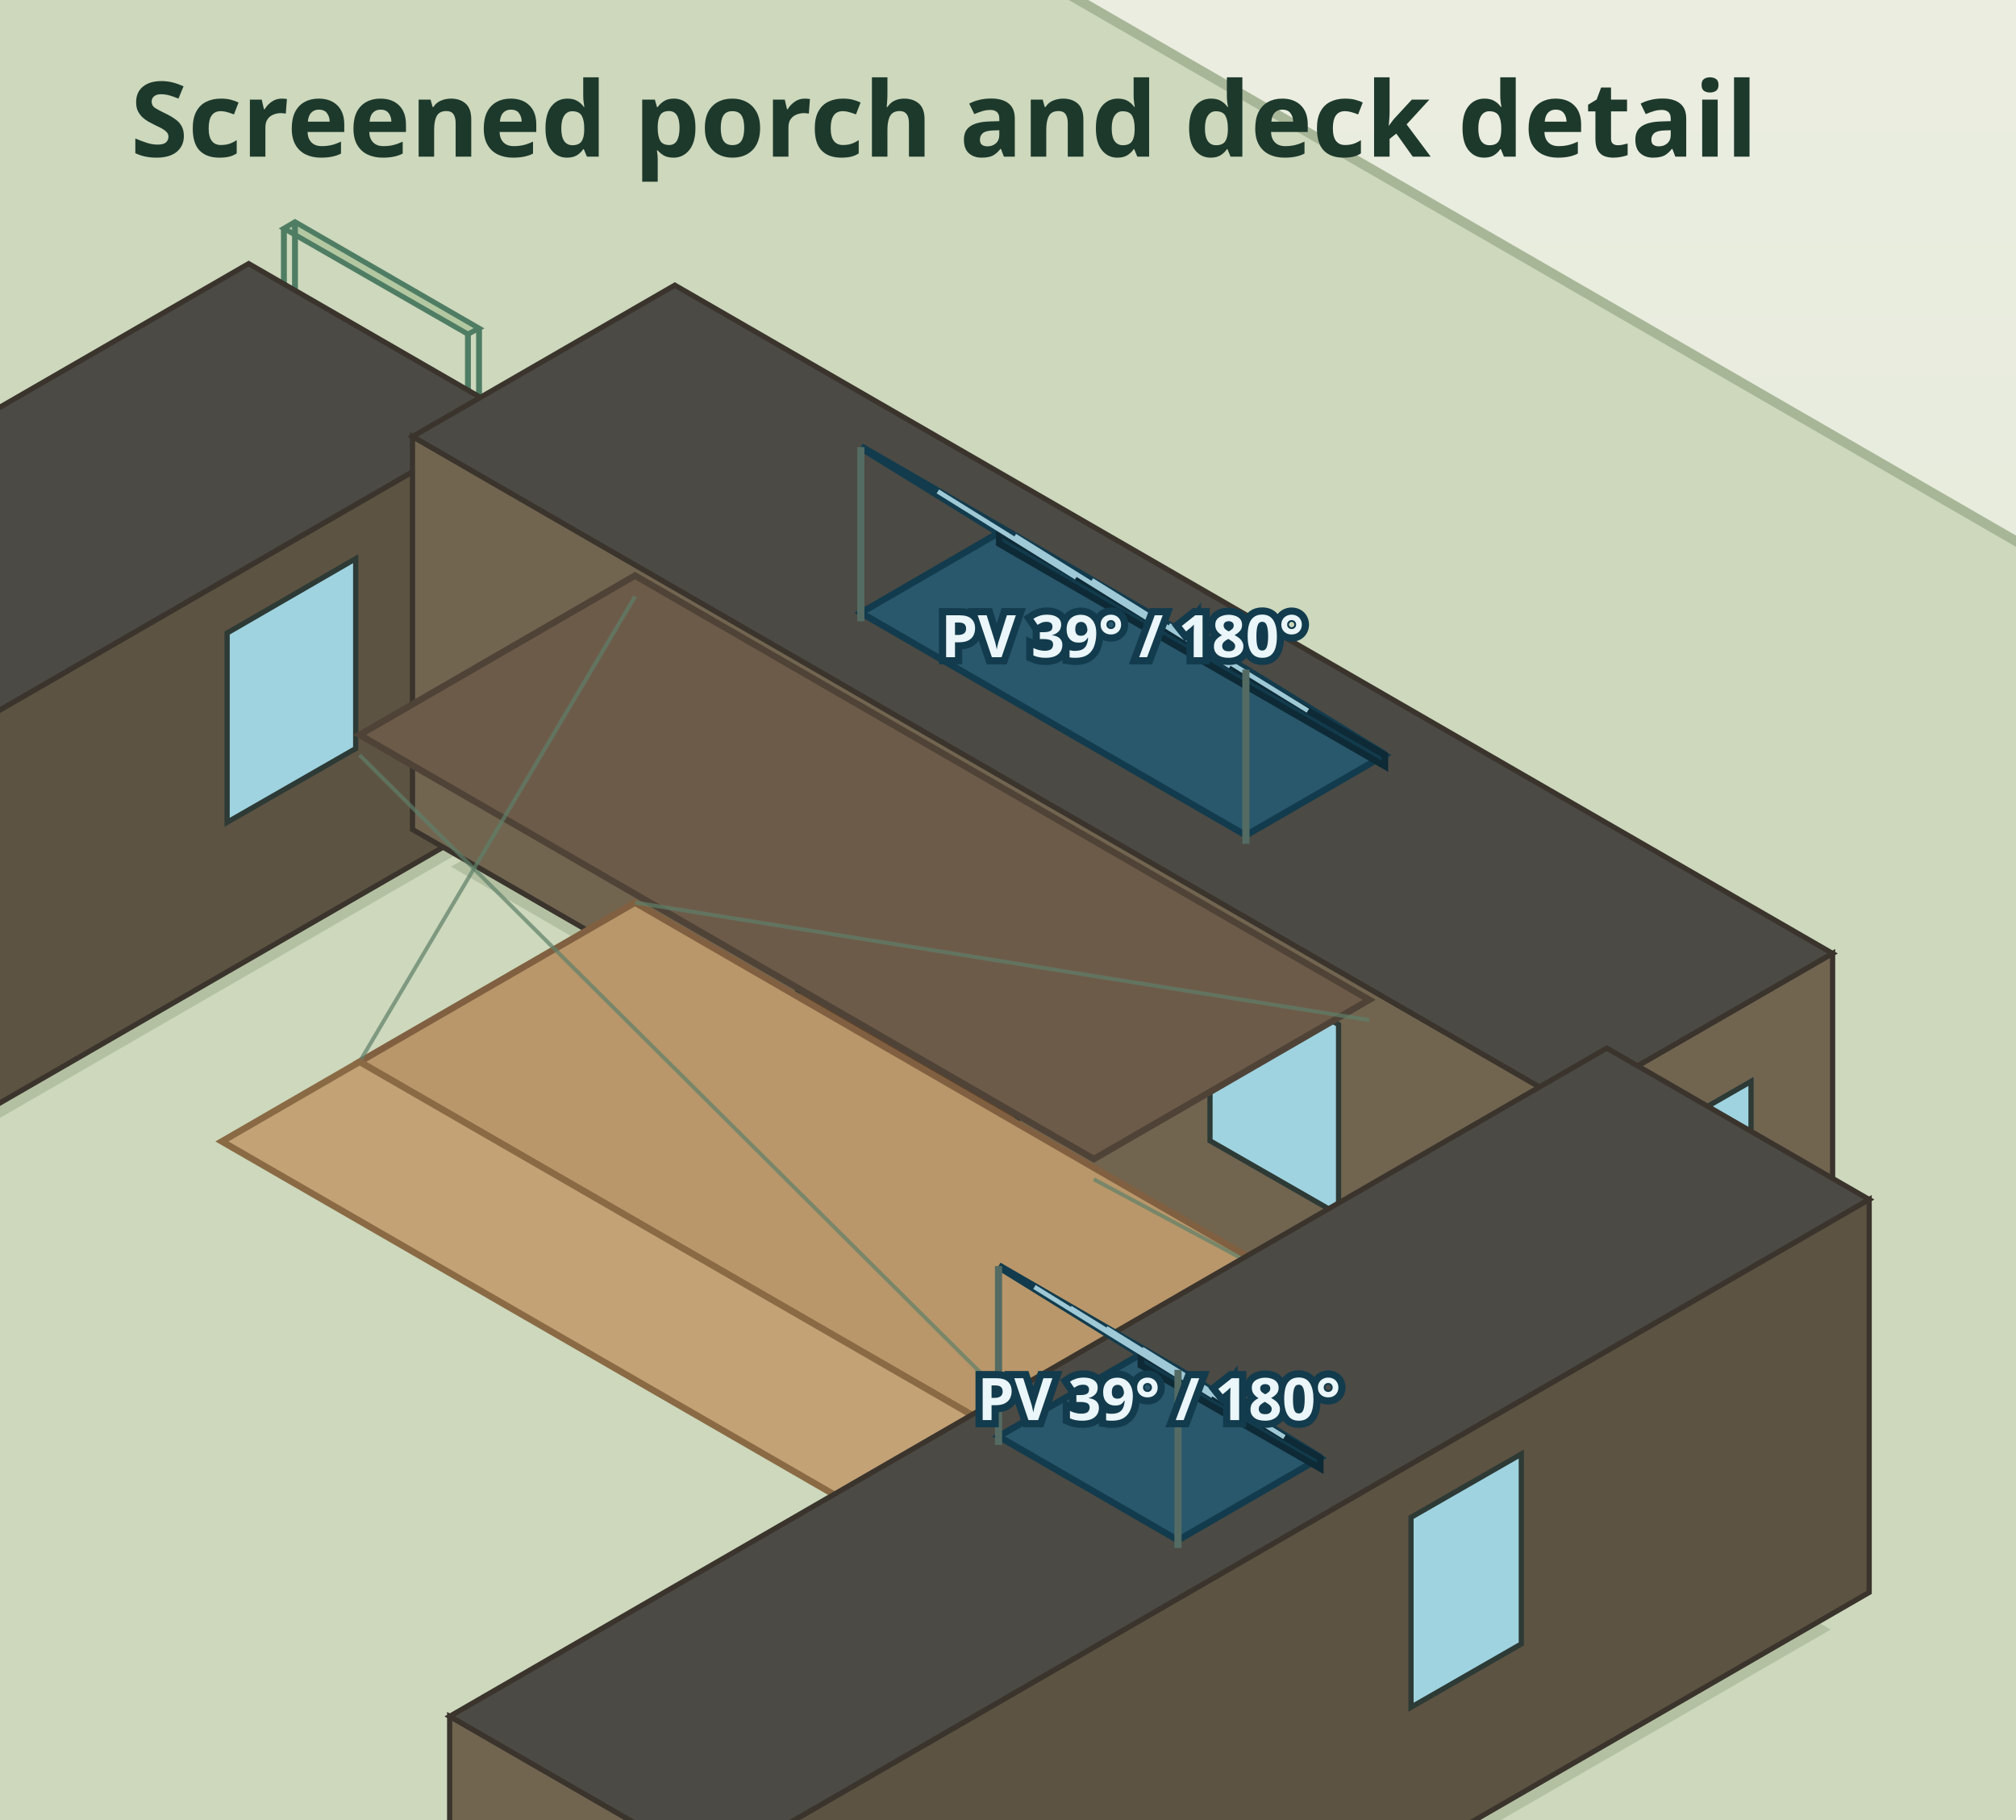
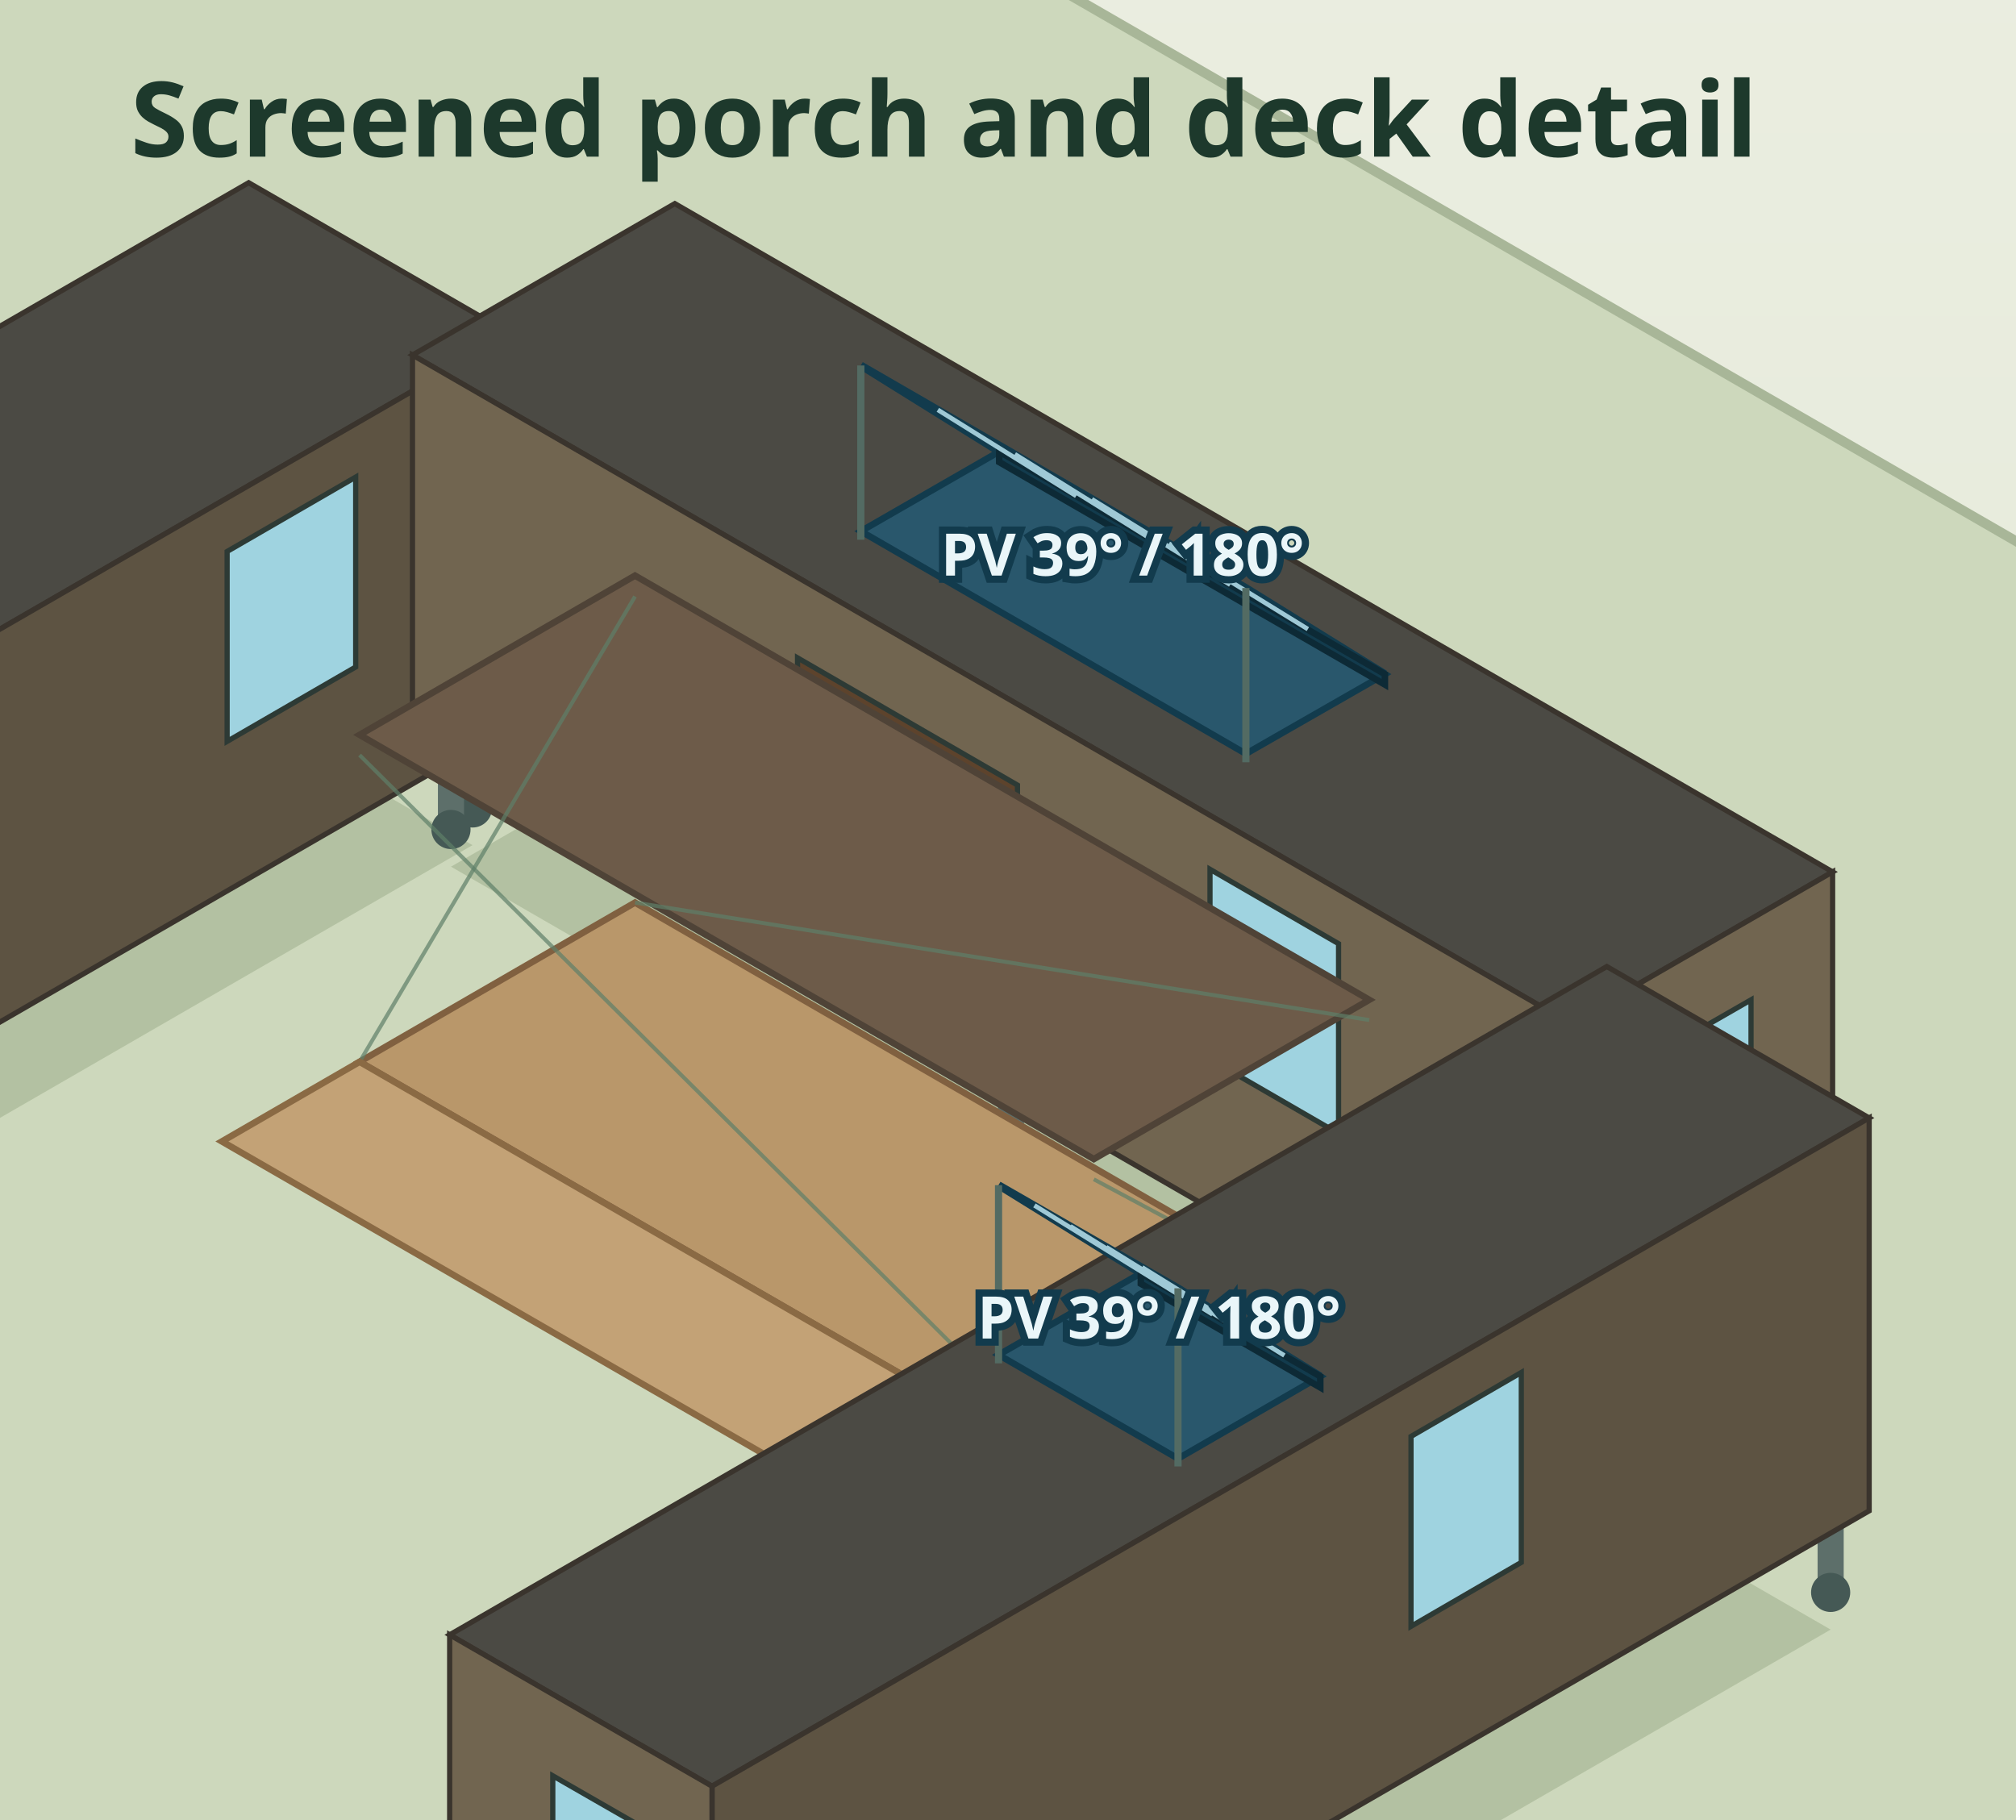
<svg xmlns="http://www.w3.org/2000/svg" viewBox="431.5 159.1 308.9 278.8" role="img" aria-labelledby="concept-family-lodge-porch-t concept-family-lodge-porch-d">
  <defs>
    <linearGradient id="concept-family-lodge-porch-sky" x1="0" y1="0" x2="0" y2="1">
      <stop offset="0" stop-color="#eef0e4" />
      <stop offset="1" stop-color="#dce4d0" />
    </linearGradient>
  </defs>
  <rect width="1040" height="700" fill="url(#concept-family-lodge-porch-sky)" />
  <path d="M499.4 102.9L995 389L540.6 651.4L45 365.3Z" fill="#cdd8bc" stroke="#a8b698" stroke-width="1.5" />
  <path d="M504.9 269.6 503.2 270.6 475 254.4 476.7 253.4Z" fill="#9ab886" fill-opacity="0.3" stroke="#4f7d64" stroke-width="0.8" />
  <path d="M504.9 209.4 503.2 210.3 475 194.1 476.7 193.1Z" fill="#6f9d5b" fill-opacity="0.28" stroke="#4f7d64" stroke-width="0.8" />
  <path d="M504.9 269.6L504.9 209.4" stroke="#4f7d64" stroke-width="0.9" />
  <path d="M503.2 270.6L503.2 210.3" stroke="#4f7d64" stroke-width="0.9" />
  <path d="M475 254.4L475 194.1" stroke="#4f7d64" stroke-width="0.9" />
  <path d="M476.7 253.4L476.7 193.1" stroke="#4f7d64" stroke-width="0.9" />
  <path d="M503.9 288.6 332.4 387.6 298.1 367.8 469.6 268.8Z" fill="#9eae8d" fill-opacity="0.55" />
-   <path d="M509.8 222.7 332.4 325.1 292.2 301.9 469.6 199.5Z" fill="#4b4a44" stroke="#3a342d" stroke-width="0.8" />
-   <path d="M509.8 282.9 332.4 385.3 332.4 325.1 509.8 222.7Z" fill="#5d5342" stroke="#3a342d" stroke-width="0.8" />
-   <path d="M332.4 385.3 292.2 362.1 292.2 301.9 332.4 325.1Z" fill="#716550" stroke="#3a342d" stroke-width="0.8" />
-   <path d="M486 273.8 466.3 285.1 466.3 256.1 486 244.7Z" fill="#9fd3e0" stroke="#2d3a35" stroke-width="0.8" />
-   <path d="M426.2 327 413.6 334.3 413.6 290.7 426.2 283.3Z" fill="#5d432c" stroke="#2d3a35" stroke-width="0.8" />
-   <path d="M425.6 262.3 398.2 246.5 376.4 259.1 403.8 274.9Z" fill="#245a73" fill-opacity="0.85" stroke="#123b4d" stroke-width="1" />
-   <path d="M425.6 262.3 398.2 246.5 376.4 233 403.8 248.8Z" fill="#2f6d88" fill-opacity="0.9" stroke="#123b4d" stroke-width="1.2" />
-   <path d="M425.6 262.3 398.2 246.5 398.2 248.1 425.6 264Z" fill="#123b4d" stroke="#0d2a36" stroke-width="1" />
-   <line x1="420.1" y1="259.1" x2="398.3" y2="245.6" stroke="#9fc9d6" stroke-width="0.7" />
-   <line x1="414.6" y1="256" x2="392.8" y2="242.5" stroke="#9fc9d6" stroke-width="0.7" />
-   <line x1="409.2" y1="252.8" x2="387.4" y2="239.3" stroke="#9fc9d6" stroke-width="0.7" />
-   <line x1="403.7" y1="249.6" x2="381.9" y2="236.1" stroke="#9fc9d6" stroke-width="0.7" />
-   <line x1="376.4" y1="260.3" x2="376.4" y2="233" stroke="#536b63" stroke-width="1.1" />
-   <line x1="403.8" y1="276.1" x2="403.8" y2="248.8" stroke="#536b63" stroke-width="1.1" />
-   <text x="401" y="256.5" text-anchor="middle" font-family="system-ui, sans-serif" font-size="9" font-weight="800" fill="#eaf6f9" stroke="#123b4d" stroke-width="2.2" paint-order="stroke">PV 39° / 180°</text>
+   <line x1="503.9" y1="282.9" x2="503.9" y2="270.5" stroke="#5d6f6a" stroke-width="4" />
+   <circle cx="503.9" cy="282.9" r="3" fill="#455955" />
+   <line x1="332.4" y1="381.9" x2="332.4" y2="369.5" stroke="#5d6f6a" stroke-width="4" />
+   <circle cx="332.4" cy="381.9" r="3" fill="#455955" />
+   <line x1="298.1" y1="362.1" x2="298.1" y2="349.7" stroke="#5d6f6a" stroke-width="4" />
+   <circle cx="298.1" cy="362.1" r="3" fill="#455955" />
+   <line x1="469.6" y1="263.1" x2="469.6" y2="250.7" stroke="#5d6f6a" stroke-width="4" />
+   <circle cx="469.6" cy="263.1" r="3" fill="#455955" />
+   <line x1="418.1" y1="332.4" x2="418.1" y2="320" stroke="#5d6f6a" stroke-width="4" />
+   <circle cx="418.1" cy="332.4" r="3" fill="#455955" />
+   <line x1="383.9" y1="312.6" x2="383.9" y2="300.2" stroke="#5d6f6a" stroke-width="4" />
+   <circle cx="383.9" cy="312.6" r="3" fill="#455955" />
+   <path d="M509.8 210.3 332.4 312.7 292.2 289.5 469.6 187.1Z" fill="#4b4a44" stroke="#3a342d" stroke-width="0.8" />
+   <path d="M509.8 270.5 332.4 372.9 332.4 312.7 509.8 210.3Z" fill="#5d5342" stroke="#3a342d" stroke-width="0.8" />
+   <path d="M332.4 372.9 292.2 349.7 292.2 289.5 332.4 312.7Z" fill="#716550" stroke="#3a342d" stroke-width="0.8" />
+   <path d="M486 261.3 466.3 272.7 466.3 243.6 486 232.2Z" fill="#9fd3e0" stroke="#2d3a35" stroke-width="0.8" />
+   <path d="M426.2 314.5 413.6 321.8 413.6 278.2 426.2 270.9Z" fill="#5d432c" stroke="#2d3a35" stroke-width="0.8" />
+   <path d="M425.6 249.8 398.2 234 376.4 246.6 403.8 262.4Z" fill="#245a73" fill-opacity="0.85" stroke="#123b4d" stroke-width="1" />
+   <path d="M425.6 249.8 398.2 234 376.4 220.5 403.8 236.3Z" fill="#2f6d88" fill-opacity="0.9" stroke="#123b4d" stroke-width="1.2" />
+   <path d="M425.6 249.8 398.2 234 398.2 235.7 425.6 251.5Z" fill="#123b4d" stroke="#0d2a36" stroke-width="1" />
+   <line x1="420.1" y1="246.7" x2="398.3" y2="233.2" stroke="#9fc9d6" stroke-width="0.7" />
+   <line x1="414.6" y1="243.5" x2="392.8" y2="230" stroke="#9fc9d6" stroke-width="0.7" />
+   <line x1="409.2" y1="240.3" x2="387.4" y2="226.8" stroke="#9fc9d6" stroke-width="0.7" />
+   <line x1="403.7" y1="237.2" x2="381.9" y2="223.7" stroke="#9fc9d6" stroke-width="0.7" />
+   <line x1="376.4" y1="247.8" x2="376.4" y2="220.5" stroke="#536b63" stroke-width="1.1" />
+   <line x1="403.8" y1="263.7" x2="403.8" y2="236.3" stroke="#536b63" stroke-width="1.1" />
+   <text x="401" y="244.1" text-anchor="middle" font-family="system-ui, sans-serif" font-size="9" font-weight="800" fill="#eaf6f9" stroke="#123b4d" stroke-width="2.2" paint-order="stroke">PV 39° / 180°</text>
  <path d="M534.9 272.1 706.4 371.1 672.1 390.9 500.6 291.9Z" fill="#9eae8d" fill-opacity="0.55" />
-   <path d="M534.9 202.8 712.3 305.2 672.1 328.4 494.7 226Z" fill="#4b4a44" stroke="#3a342d" stroke-width="0.8" />
-   <path d="M494.7 286.2 672.1 388.6 672.1 328.4 494.7 226Z" fill="#716550" stroke="#3a342d" stroke-width="0.8" />
-   <path d="M712.3 365.4 672.1 388.6 672.1 328.4 712.3 305.2Z" fill="#716550" stroke="#3a342d" stroke-width="0.8" />
-   <path d="M553.7 316 587.4 335.5 587.4 291.9 553.7 272.4Z" fill="#5d432c" stroke="#2d3a35" stroke-width="0.8" />
-   <path d="M616.9 333.9 636.6 345.2 636.6 316.1 616.9 304.8Z" fill="#9fd3e0" stroke="#2d3a35" stroke-width="0.8" />
-   <path d="M699.8 349.7 685.7 357.8 685.7 332.9 699.8 324.8Z" fill="#9fd3e0" stroke="#2d3a35" stroke-width="0.8" />
-   <path d="M643.7 274.8 584.6 240.7 563.4 253 622.4 287.1Z" fill="#245a73" fill-opacity="0.85" stroke="#123b4d" stroke-width="1" />
-   <path d="M643.7 274.8 584.6 240.7 563.4 227.6 622.4 261.7Z" fill="#2f6d88" fill-opacity="0.9" stroke="#123b4d" stroke-width="1.2" />
-   <path d="M643.7 274.8 584.6 240.7 584.6 242.4 643.7 276.5Z" fill="#123b4d" stroke="#0d2a36" stroke-width="1" />
-   <line x1="631.9" y1="268" x2="610.6" y2="254.9" stroke="#9fc9d6" stroke-width="0.7" />
-   <line x1="620" y1="261.2" x2="598.8" y2="248" stroke="#9fc9d6" stroke-width="0.7" />
-   <line x1="608.2" y1="254.4" x2="587" y2="241.2" stroke="#9fc9d6" stroke-width="0.7" />
-   <line x1="596.4" y1="247.6" x2="575.2" y2="234.4" stroke="#9fc9d6" stroke-width="0.7" />
-   <line x1="563.4" y1="254.3" x2="563.4" y2="227.6" stroke="#536b63" stroke-width="1.1" />
-   <line x1="622.4" y1="288.4" x2="622.4" y2="261.7" stroke="#536b63" stroke-width="1.1" />
-   <text x="603.5" y="259.8" text-anchor="middle" font-family="system-ui, sans-serif" font-size="9" font-weight="800" fill="#eaf6f9" stroke="#123b4d" stroke-width="2.2" paint-order="stroke">PV 39° / 180°</text>
+   <line x1="534.9" y1="266.4" x2="534.9" y2="253.9" stroke="#5d6f6a" stroke-width="4" />
+   <circle cx="534.9" cy="266.4" r="3" fill="#455955" />
+   <line x1="706.4" y1="365.4" x2="706.4" y2="352.9" stroke="#5d6f6a" stroke-width="4" />
+   <circle cx="706.4" cy="365.4" r="3" fill="#455955" />
+   <line x1="672.1" y1="385.2" x2="672.1" y2="372.7" stroke="#5d6f6a" stroke-width="4" />
+   <circle cx="672.1" cy="385.2" r="3" fill="#455955" />
+   <line x1="500.6" y1="286.2" x2="500.6" y2="273.7" stroke="#5d6f6a" stroke-width="4" />
+   <circle cx="500.6" cy="286.2" r="3" fill="#455955" />
+   <line x1="620.7" y1="315.9" x2="620.7" y2="303.4" stroke="#5d6f6a" stroke-width="4" />
+   <circle cx="620.7" cy="315.9" r="3" fill="#455955" />
+   <line x1="586.4" y1="335.7" x2="586.4" y2="323.2" stroke="#5d6f6a" stroke-width="4" />
+   <circle cx="586.4" cy="335.7" r="3" fill="#455955" />
+   <path d="M534.9 190.3 712.3 292.7 672.1 315.9 494.7 213.5Z" fill="#4b4a44" stroke="#3a342d" stroke-width="0.8" />
+   <path d="M494.7 273.7 672.1 376.1 672.1 315.9 494.7 213.5Z" fill="#716550" stroke="#3a342d" stroke-width="0.8" />
+   <path d="M712.3 352.9 672.1 376.1 672.1 315.9 712.3 292.7Z" fill="#716550" stroke="#3a342d" stroke-width="0.8" />
+   <path d="M553.7 303.6 587.4 323.1 587.4 279.4 553.7 259.9Z" fill="#5d432c" stroke="#2d3a35" stroke-width="0.8" />
+   <path d="M616.9 321.4 636.6 332.8 636.6 303.7 616.9 292.3Z" fill="#9fd3e0" stroke="#2d3a35" stroke-width="0.8" />
+   <path d="M699.8 337.3 685.7 345.4 685.7 320.4 699.8 312.3Z" fill="#9fd3e0" stroke="#2d3a35" stroke-width="0.8" />
+   <path d="M643.7 262.4 584.6 228.3 563.4 240.5 622.4 274.6Z" fill="#245a73" fill-opacity="0.85" stroke="#123b4d" stroke-width="1" />
+   <path d="M643.7 262.4 584.6 228.3 563.4 215.1 622.4 249.2Z" fill="#2f6d88" fill-opacity="0.9" stroke="#123b4d" stroke-width="1.2" />
+   <path d="M643.7 262.4 584.6 228.3 584.6 229.9 643.7 264Z" fill="#123b4d" stroke="#0d2a36" stroke-width="1" />
+   <line x1="631.9" y1="255.5" x2="610.6" y2="242.4" stroke="#9fc9d6" stroke-width="0.7" />
+   <line x1="620" y1="248.7" x2="598.8" y2="235.6" stroke="#9fc9d6" stroke-width="0.7" />
+   <line x1="608.2" y1="241.9" x2="587" y2="228.7" stroke="#9fc9d6" stroke-width="0.7" />
+   <line x1="596.4" y1="235.1" x2="575.2" y2="221.9" stroke="#9fc9d6" stroke-width="0.7" />
+   <line x1="563.4" y1="241.8" x2="563.4" y2="215.1" stroke="#536b63" stroke-width="1.1" />
+   <line x1="622.4" y1="275.9" x2="622.4" y2="249.2" stroke="#536b63" stroke-width="1.1" />
+   <text x="603.5" y="247.3" text-anchor="middle" font-family="system-ui, sans-serif" font-size="9" font-weight="800" fill="#eaf6f9" stroke="#123b4d" stroke-width="2.2" paint-order="stroke">PV 39° / 180°</text>
  <path d="M528.8 297.4 641.3 362.4 599.1 386.7 486.6 321.8Z" fill="#b9976a" stroke="#806040" stroke-width="1" />
  <path d="M528.8 247.3 641.3 312.3 599.1 336.7 486.6 271.7Z" fill="#6d5b49" stroke="#4f4337" stroke-width="1" />
  <path d="M528.8 297.4L641.3 315.4" stroke="#5e8069" stroke-width="0.6" stroke-opacity="0.7" />
  <path d="M641.3 362.4L599.1 339.8" stroke="#5e8069" stroke-width="0.6" stroke-opacity="0.7" />
  <path d="M599.1 386.7L486.6 274.8" stroke="#5e8069" stroke-width="0.6" stroke-opacity="0.7" />
  <path d="M486.6 321.8L528.8 250.5" stroke="#5e8069" stroke-width="0.6" stroke-opacity="0.7" />
  <path d="M486.6 321.8 599.1 386.7 578 398.9 465.5 334Z" fill="#c3a276" stroke="#8a6a44" stroke-width="1" />
  <path d="M712 408.8 540.6 507.8 506.3 488 677.7 389Z" fill="#9eae8d" fill-opacity="0.55" />
-   <path d="M717.9 342.9 540.6 445.3 500.4 422.1 677.7 319.7Z" fill="#4b4a44" stroke="#3a342d" stroke-width="0.8" />
-   <path d="M717.9 403.1 540.6 505.5 540.6 445.3 717.9 342.9Z" fill="#5d5342" stroke="#3a342d" stroke-width="0.8" />
-   <path d="M540.6 505.5 500.4 482.3 500.4 422.1 540.6 445.3Z" fill="#716550" stroke="#3a342d" stroke-width="0.8" />
-   <path d="M664.6 411 647.7 420.7 647.7 391.6 664.6 381.9Z" fill="#9fd3e0" stroke="#2d3a35" stroke-width="0.8" />
-   <path d="M530.3 476.7 516.2 468.6 516.2 443.6 530.3 451.8Z" fill="#9fd3e0" stroke="#2d3a35" stroke-width="0.8" />
-   <path d="M633.8 382.5 606.3 366.6 584.5 379.2 612 395.1Z" fill="#245a73" fill-opacity="0.85" stroke="#123b4d" stroke-width="1" />
-   <path d="M633.8 382.5 606.3 366.6 584.5 353.1 612 369Z" fill="#2f6d88" fill-opacity="0.9" stroke="#123b4d" stroke-width="1.2" />
-   <path d="M633.8 382.5 606.3 366.6 606.3 368.3 633.8 384.1Z" fill="#123b4d" stroke="#0d2a36" stroke-width="1" />
-   <line x1="628.3" y1="379.3" x2="606.5" y2="365.8" stroke="#9fc9d6" stroke-width="0.7" />
-   <line x1="622.8" y1="376.1" x2="601" y2="362.6" stroke="#9fc9d6" stroke-width="0.7" />
-   <line x1="617.3" y1="373" x2="595.5" y2="359.5" stroke="#9fc9d6" stroke-width="0.7" />
-   <line x1="611.8" y1="369.8" x2="590" y2="356.3" stroke="#9fc9d6" stroke-width="0.7" />
-   <line x1="584.5" y1="380.5" x2="584.5" y2="353.1" stroke="#536b63" stroke-width="1.1" />
-   <line x1="612" y1="396.3" x2="612" y2="369" stroke="#536b63" stroke-width="1.1" />
-   <text x="609.1" y="376.7" text-anchor="middle" font-family="system-ui, sans-serif" font-size="9" font-weight="800" fill="#eaf6f9" stroke="#123b4d" stroke-width="2.2" paint-order="stroke">PV 39° / 180°</text>
+   <line x1="712" y1="403.1" x2="712" y2="390.6" stroke="#5d6f6a" stroke-width="4" />
+   <circle cx="712" cy="403.1" r="3" fill="#455955" />
+   <line x1="540.6" y1="502.1" x2="540.6" y2="489.6" stroke="#5d6f6a" stroke-width="4" />
+   <circle cx="540.6" cy="502.1" r="3" fill="#455955" />
+   <line x1="506.3" y1="482.3" x2="506.3" y2="469.8" stroke="#5d6f6a" stroke-width="4" />
+   <circle cx="506.3" cy="482.3" r="3" fill="#455955" />
+   <line x1="677.7" y1="383.3" x2="677.7" y2="370.8" stroke="#5d6f6a" stroke-width="4" />
+   <circle cx="677.7" cy="383.3" r="3" fill="#455955" />
+   <line x1="626.3" y1="452.6" x2="626.3" y2="440.1" stroke="#5d6f6a" stroke-width="4" />
+   <circle cx="626.3" cy="452.6" r="3" fill="#455955" />
+   <line x1="592" y1="432.8" x2="592" y2="420.3" stroke="#5d6f6a" stroke-width="4" />
+   <circle cx="592" cy="432.8" r="3" fill="#455955" />
+   <path d="M717.9 330.4 540.6 432.8 500.4 409.6 677.7 307.2Z" fill="#4b4a44" stroke="#3a342d" stroke-width="0.8" />
+   <path d="M717.9 390.6 540.6 493 540.6 432.8 717.9 330.4Z" fill="#5d5342" stroke="#3a342d" stroke-width="0.8" />
+   <path d="M540.6 493 500.4 469.8 500.4 409.6 540.6 432.8Z" fill="#716550" stroke="#3a342d" stroke-width="0.8" />
+   <path d="M664.6 398.5 647.7 408.3 647.7 379.2 664.6 369.4Z" fill="#9fd3e0" stroke="#2d3a35" stroke-width="0.8" />
+   <path d="M530.3 464.2 516.2 456.1 516.2 431.2 530.3 439.3Z" fill="#9fd3e0" stroke="#2d3a35" stroke-width="0.8" />
+   <path d="M633.8 370 606.3 354.2 584.5 366.7 612 382.6Z" fill="#245a73" fill-opacity="0.85" stroke="#123b4d" stroke-width="1" />
+   <path d="M633.8 370 606.3 354.2 584.5 340.7 612 356.5Z" fill="#2f6d88" fill-opacity="0.9" stroke="#123b4d" stroke-width="1.2" />
+   <path d="M633.8 370 606.3 354.2 606.3 355.8 633.8 371.7Z" fill="#123b4d" stroke="#0d2a36" stroke-width="1" />
+   <line x1="628.3" y1="366.8" x2="606.5" y2="353.3" stroke="#9fc9d6" stroke-width="0.7" />
+   <line x1="622.8" y1="363.7" x2="601" y2="350.2" stroke="#9fc9d6" stroke-width="0.7" />
+   <line x1="617.3" y1="360.5" x2="595.5" y2="347" stroke="#9fc9d6" stroke-width="0.7" />
+   <line x1="611.8" y1="357.3" x2="590" y2="343.8" stroke="#9fc9d6" stroke-width="0.7" />
+   <line x1="584.5" y1="368" x2="584.5" y2="340.7" stroke="#536b63" stroke-width="1.1" />
+   <line x1="612" y1="383.8" x2="612" y2="356.5" stroke="#536b63" stroke-width="1.1" />
+   <text x="609.1" y="364.2" text-anchor="middle" font-family="system-ui, sans-serif" font-size="9" font-weight="800" fill="#eaf6f9" stroke="#123b4d" stroke-width="2.2" paint-order="stroke">PV 39° / 180°</text>
  <text x="30" y="46" font-family="system-ui, sans-serif" font-size="22" font-weight="800" fill="#1d392c">Family Lodge</text>
  <text x="30" y="68" font-family="system-ui, sans-serif" font-size="12" fill="#40583f">Screened porch and deck detail · cropped from the same geometry</text>
  <text x="451.5" y="183.1" font-family="system-ui, sans-serif" font-size="16" font-weight="800" fill="#1d392c">Screened porch and deck detail</text>
  <g aria-hidden="true">
    <circle cx="996" cy="44" r="22" fill="#fffdf7" fill-opacity="0.9" stroke="#b9c3b2" />
    <path d="M996 28l6 30l-6 -8l-6 8z" fill="#1d392c" />
    <text x="996" y="76" text-anchor="middle" font-size="10" font-weight="700" font-family="system-ui, sans-serif" fill="#1d392c">N</text>
  </g>
  <text x="30" y="682" font-family="system-ui, sans-serif" font-size="10" fill="#5e6a58">Illustrative concept · generated from the same geometry as the plan · not for construction · Containers Hamlet Design Lab · CC BY-SA 4.0</text>
</svg>
